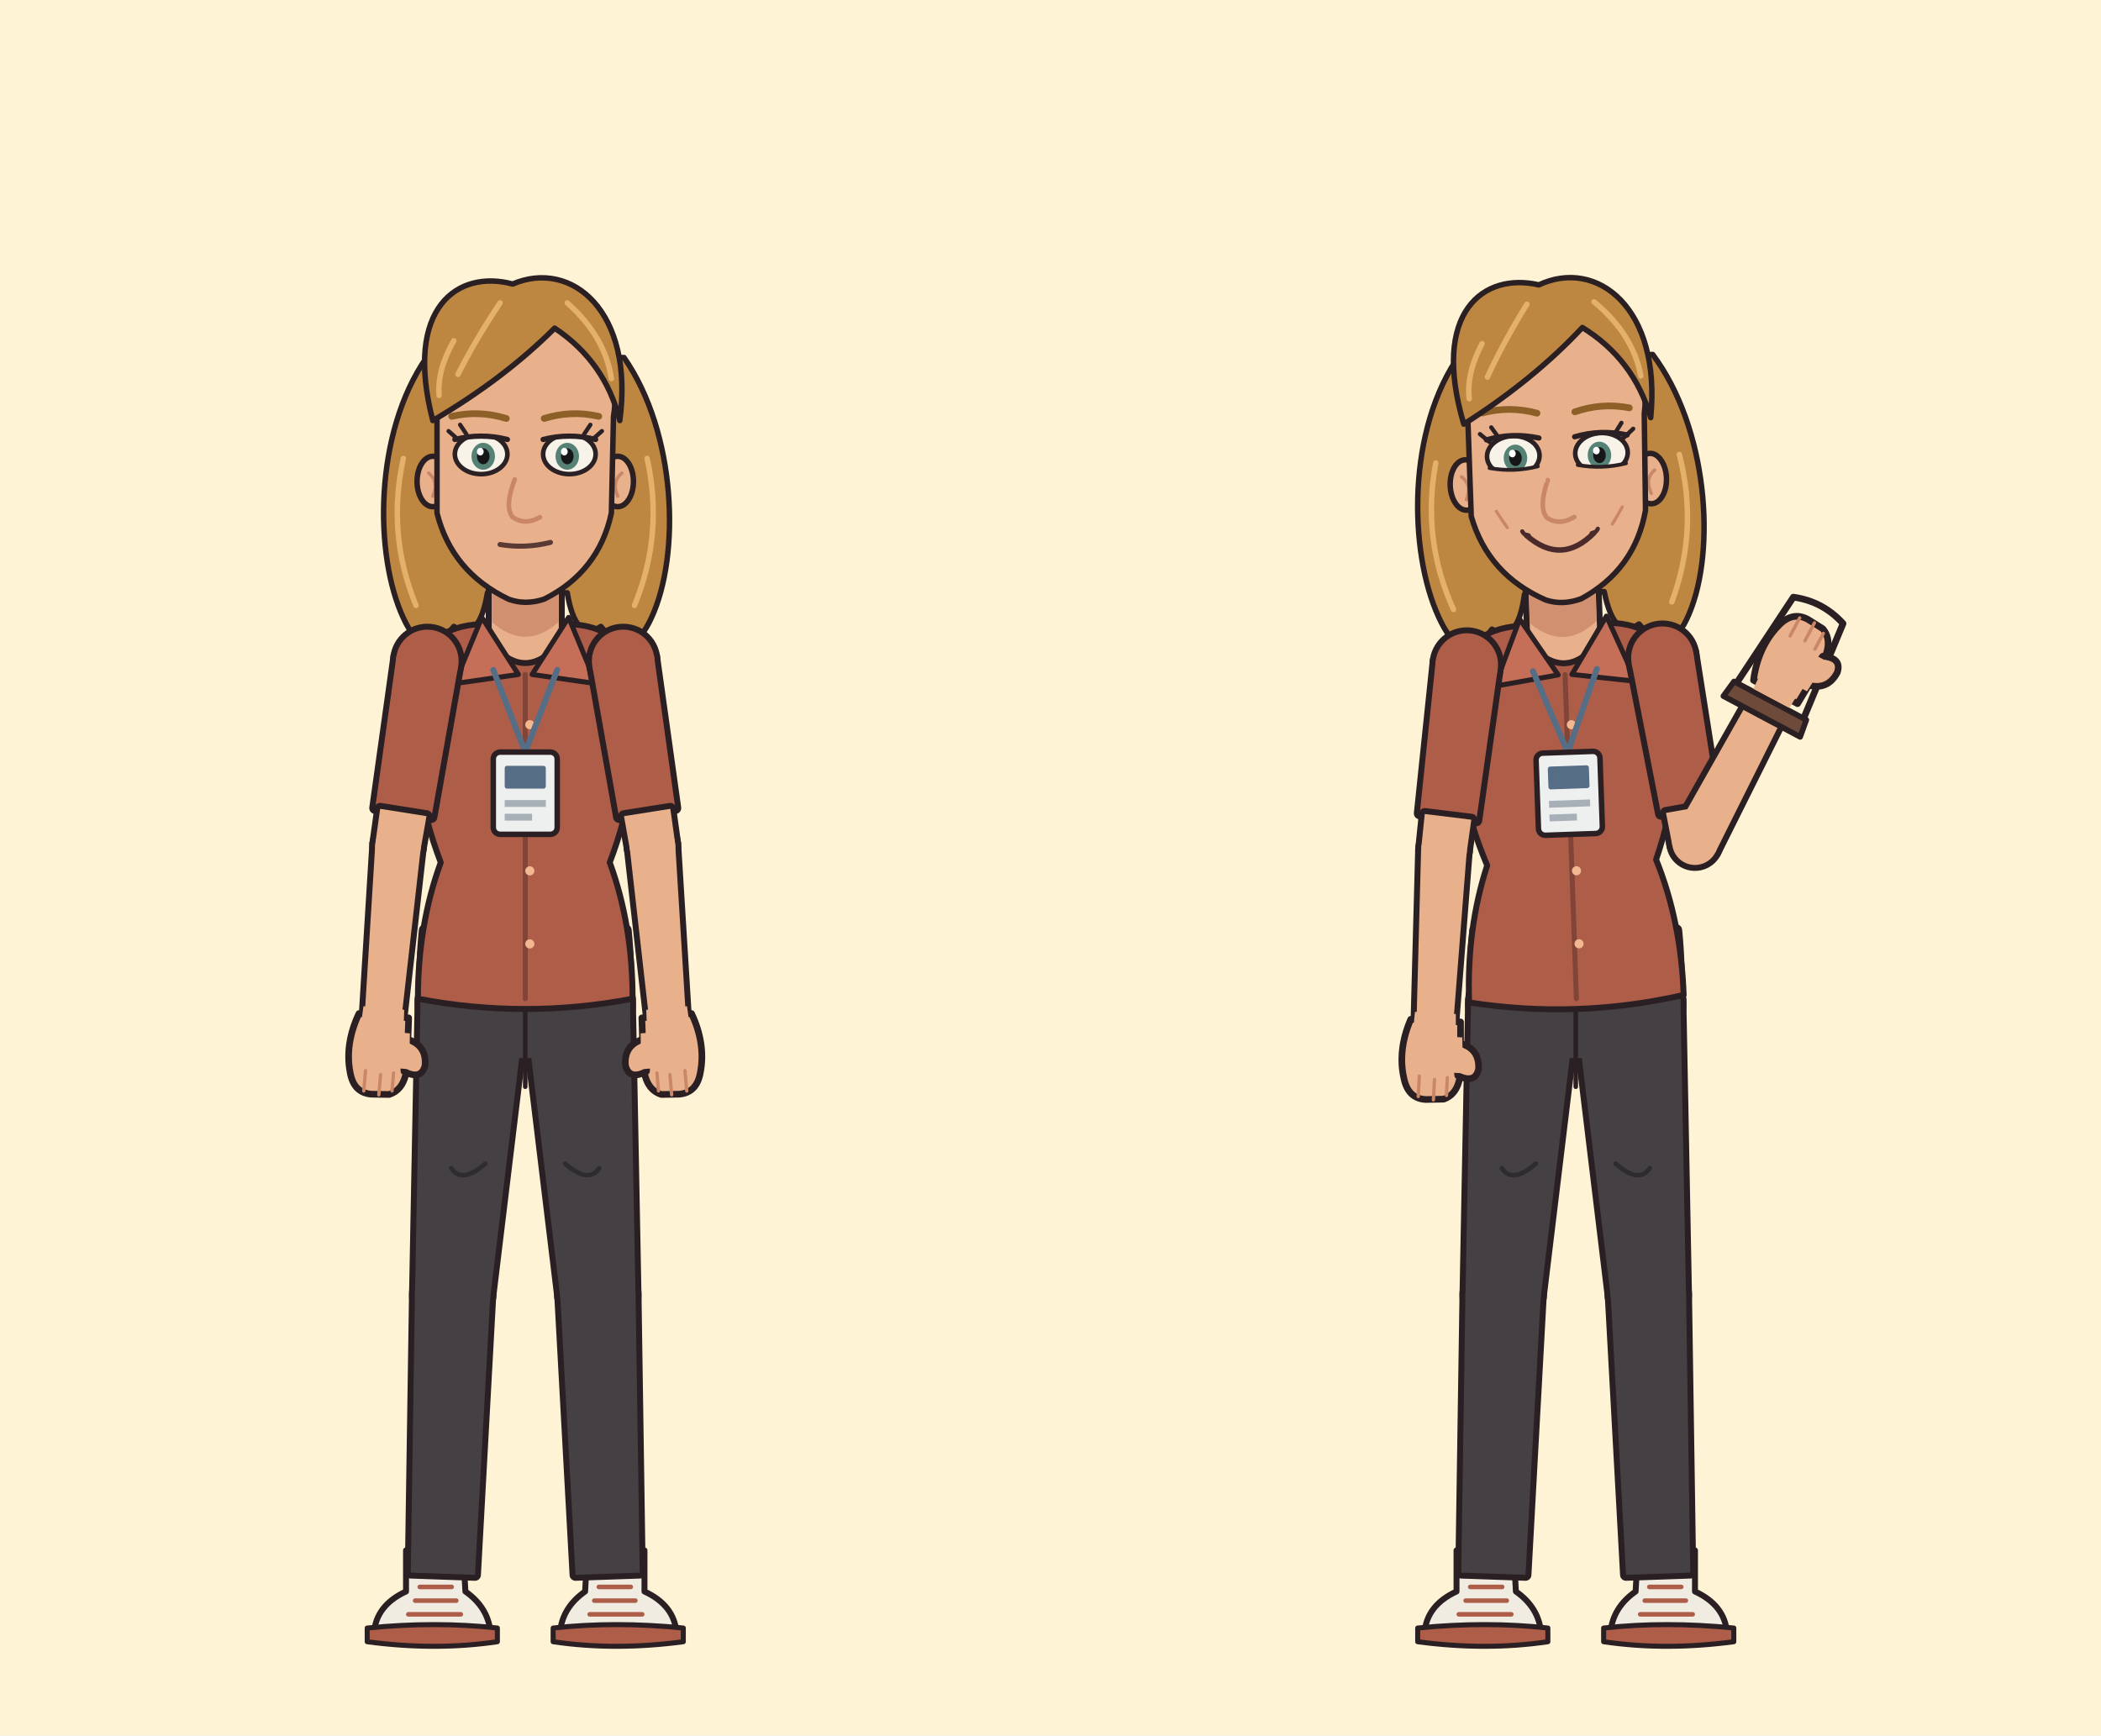
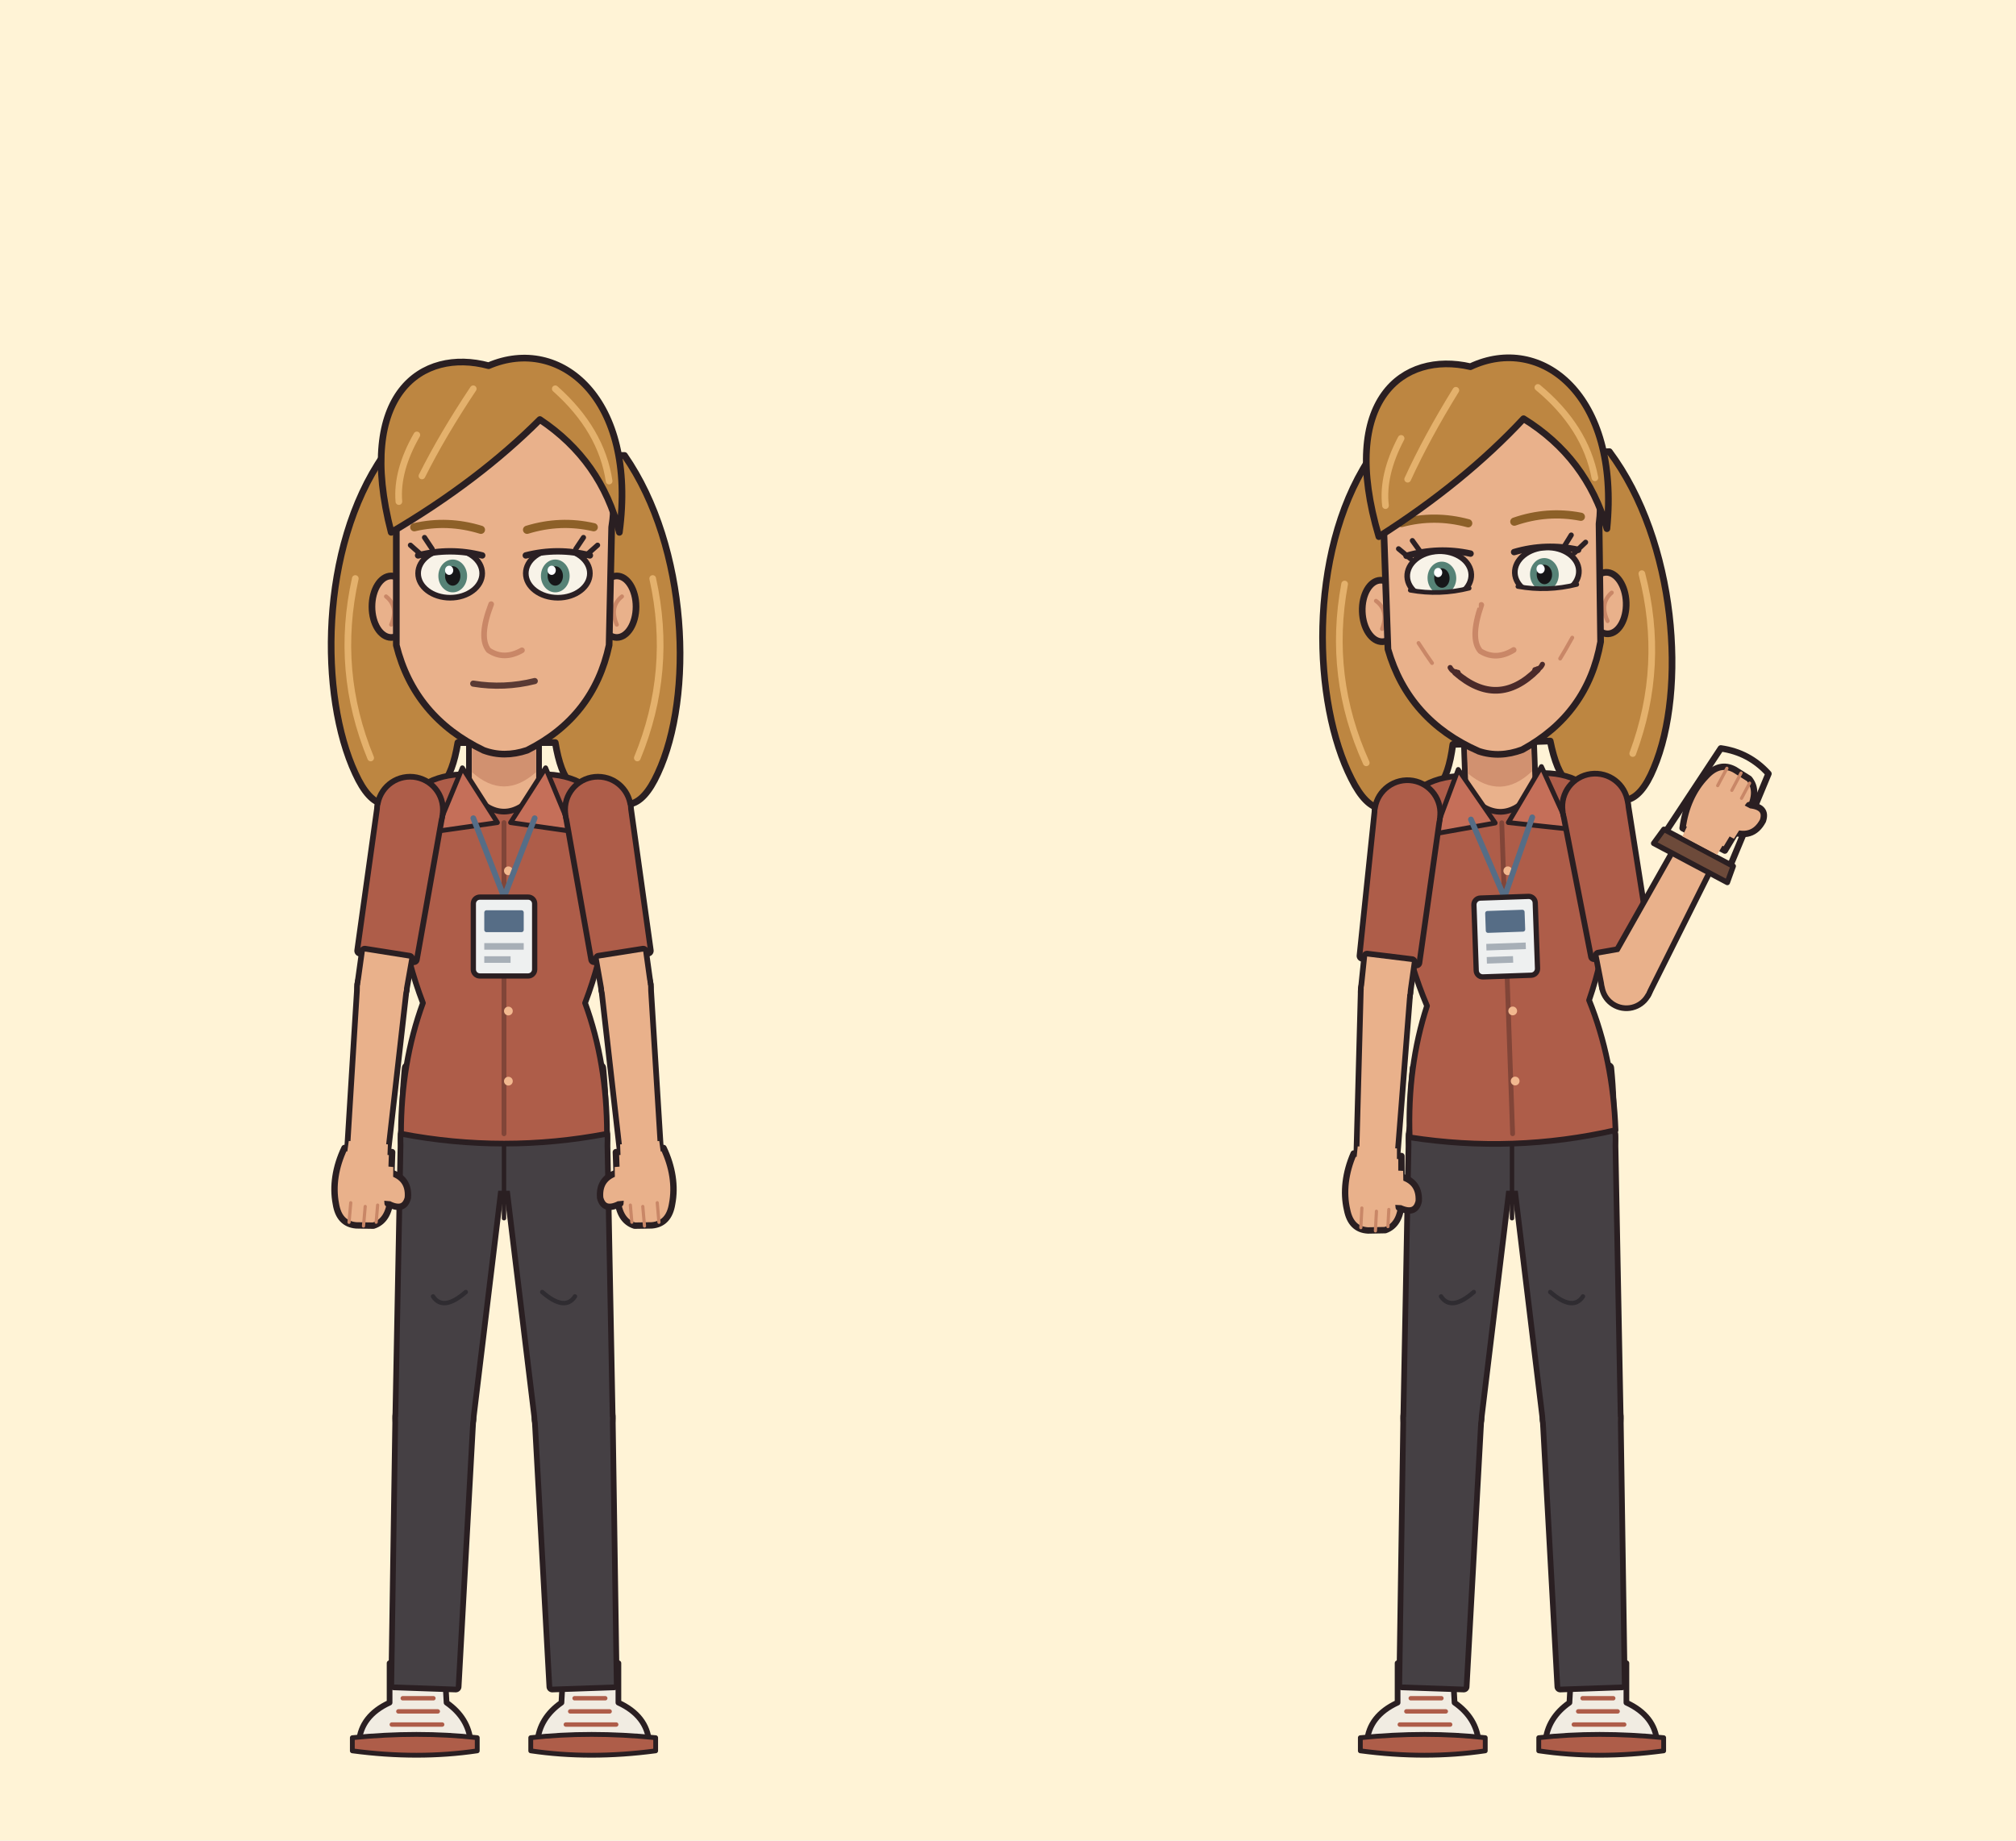
- <svg xmlns="http://www.w3.org/2000/svg" viewBox="0 -720 920 760" width="920" height="760">
-   <rect x="0" y="-720" width="920" height="760" fill="#fff3d6" />
+ <svg xmlns="http://www.w3.org/2000/svg" viewBox="0 -800 920 840" width="920" height="840">
+   <rect x="0" y="-800" width="920" height="840" fill="#fff3d6" />
  <g transform="translate(230 0)">
    <g transform="translate(0 -290.61)">
      <g transform="rotate(0) translate(0 0)">
-         <g transform="translate(0 -212.08) rotate(0 0 36.8) scale(0.92)">
+         <g transform="translate(0 -224.33) rotate(0 0 46.8) scale(1.17)">
          <path d="M-47 -66 C-72 -30 -72 28 -58 58 Q-48 80 -34 62 Q-22 70 -18 46 L20 46 Q24 70 36 62 Q50 80 60 58 C74 28 72 -30 47 -66Z" fill="#bd8641" stroke="#2a1f22" stroke-width="2.6" stroke-linejoin="round" stroke-linecap="round" />
          <path d="M-58 -18 Q-66 18 -52 52 M58 -18 Q66 18 52 52" fill="none" stroke="#e4b16c" stroke-width="2.6" stroke-linecap="round" stroke-linejoin="round" />
        </g>
      </g>
      <g transform="translate(-39.21 263.61) scale(-1 1)">
        <path d="M-12 -14 L-13 4 Q-23 11 -24 22 L27 22 Q26 10 13 4 L13 -14Z" fill="#f1ece2" stroke="#2a1f22" stroke-width="2.6" stroke-linejoin="round" stroke-linecap="round" />
        <path d="M-7 2 L7 2 M-9 8 L9 8 M-11 14 L12 14" fill="none" stroke="#ae5d49" stroke-width="2" stroke-linecap="round" stroke-linejoin="round" />
        <path d="M-27 20 Q0 17 30 20 L30 26 Q0 30 -27 26Z" fill="#ae5d49" stroke="#2a1f22" stroke-width="2.2" stroke-linejoin="round" stroke-linecap="round" />
      </g>
      <g transform="translate(39.21 263.61) scale(1 1)">
        <path d="M-12 -14 L-13 4 Q-23 11 -24 22 L27 22 Q26 10 13 4 L13 -14Z" fill="#f1ece2" stroke="#2a1f22" stroke-width="2.6" stroke-linejoin="round" stroke-linecap="round" />
        <path d="M-7 2 L7 2 M-9 8 L9 8 M-11 14 L12 14" fill="none" stroke="#ae5d49" stroke-width="2" stroke-linecap="round" stroke-linejoin="round" />
        <path d="M-27 20 Q0 17 30 20 L30 26 Q0 30 -27 26Z" fill="#ae5d49" stroke="#2a1f22" stroke-width="2.2" stroke-linejoin="round" stroke-linecap="round" />
      </g>
      <path d="M-44 -22 L44 -22 Q47 8 42 34 L-42 34 Q-47 8 -44 -22Z" fill="#2a1f22" stroke="#2a1f22" stroke-width="5.2" stroke-linejoin="round" />
      <circle cx="-22.88" cy="10" r="23" fill="#2a1f22" stroke="#2a1f22" stroke-width="5.2" stroke-linejoin="round" />
      <path d="M-45.82 8.4L-48.27 136.54L-15.35 138.84L0.06 11.6Z" fill="#2a1f22" stroke="#2a1f22" stroke-width="5.2" stroke-linejoin="round" />
      <circle cx="-31.81" cy="137.69" r="16.5" fill="#2a1f22" stroke="#2a1f22" stroke-width="5.2" stroke-linejoin="round" />
      <path d="M-48.3 137.11L-50.14 259.34L-22.01 260.32L-15.32 138.26Z" fill="#2a1f22" stroke="#2a1f22" stroke-width="5.2" stroke-linejoin="round" />
      <circle cx="22.88" cy="10" r="23" fill="#2a1f22" stroke="#2a1f22" stroke-width="5.2" stroke-linejoin="round" />
      <path d="M-0.06 11.6L15.35 138.84L48.27 136.54L45.82 8.4Z" fill="#2a1f22" stroke="#2a1f22" stroke-width="5.2" stroke-linejoin="round" />
      <circle cx="31.81" cy="137.69" r="16.5" fill="#2a1f22" stroke="#2a1f22" stroke-width="5.2" stroke-linejoin="round" />
      <path d="M15.32 138.26L22.01 260.32L50.14 259.34L48.3 137.11Z" fill="#2a1f22" stroke="#2a1f22" stroke-width="5.2" stroke-linejoin="round" />
      <path d="M-44 -22 L44 -22 Q47 8 42 34 L-42 34 Q-47 8 -44 -22Z" fill="#454044" />
      <circle cx="-22.88" cy="10" r="23" fill="#454044" />
      <path d="M-45.82 8.4L-48.27 136.54L-15.35 138.84L0.06 11.6Z" fill="#454044" />
      <circle cx="-31.81" cy="137.69" r="16.5" fill="#454044" />
      <path d="M-48.3 137.11L-50.14 259.34L-22.01 260.32L-15.32 138.26Z" fill="#454044" />
      <circle cx="22.88" cy="10" r="23" fill="#454044" />
      <path d="M-0.06 11.6L15.35 138.84L48.27 136.54L45.82 8.4Z" fill="#454044" />
      <circle cx="31.81" cy="137.69" r="16.5" fill="#454044" />
      <path d="M15.32 138.26L22.01 260.32L50.14 259.34L48.3 137.11Z" fill="#454044" />
      <path d="M0 8 L0 46.55" fill="none" stroke="#2a1f22" stroke-width="2" stroke-linecap="round" stroke-linejoin="round" />
      <path d="M-17.44 80.23 Q-27.79 89.23 -32.39 82.23" fill="none" stroke="#2f2c31" stroke-width="2" stroke-linecap="round" stroke-linejoin="round" />
      <path d="M17.44 80.23 Q27.79 89.23 32.39 82.23" fill="none" stroke="#2f2c31" stroke-width="2" stroke-linecap="round" stroke-linejoin="round" />
      <g transform="rotate(0) translate(0 0)">
        <path d="M-20 -156 Q-42 -155 -50 -134 Q-51 -88.16 -37 -51.68 Q-47 -24.32 -47 8 Q0 17 47 8 Q47 -24.32 37 -51.68 Q51 -88.16 50 -134 Q42 -155 20 -156Z" fill="#ae5d49" stroke="#2a1f22" stroke-width="2.6" stroke-linejoin="round" stroke-linecap="round" />
        <path d="M0 -134 L0 8" fill="none" stroke="#814538" stroke-width="2.2" stroke-linecap="round" stroke-linejoin="round" />
        <ellipse cx="2" cy="-112" rx="2" ry="2" fill="#f2b88f" stroke="none" stroke-width="0" />
        <ellipse cx="2" cy="-80" rx="2" ry="2" fill="#f2b88f" stroke="none" stroke-width="0" />
        <ellipse cx="2" cy="-48" rx="2" ry="2" fill="#f2b88f" stroke="none" stroke-width="0" />
        <ellipse cx="2" cy="-16" rx="2" ry="2" fill="#f2b88f" stroke="none" stroke-width="0" />
-         <path d="M-16 -184.48 L-16 -149 Q0 -129 16 -149 L16 -184.48Z" fill="#e9b18b" stroke="#2a1f22" stroke-width="2.6" stroke-linejoin="round" stroke-linecap="round" />
-         <path d="M-14.6 -184.48 L-14.6 -157 Q0 -144 14.6 -157 L14.6 -184.48Z" fill="#c98767" opacity=".75" />
+         <path d="M-16 -189.23 L-16 -149 Q0 -129 16 -149 L16 -189.23Z" fill="#e9b18b" stroke="#2a1f22" stroke-width="2.6" stroke-linejoin="round" stroke-linecap="round" />
+         <path d="M-14.6 -189.23 L-14.6 -157 Q0 -144 14.6 -157 L14.6 -189.23Z" fill="#c98767" opacity=".75" />
        <path d="M-19 -159 L-3 -134 L-31 -130 Z" fill="#c56f59" stroke="#2a1f22" stroke-width="2.2" stroke-linejoin="round" stroke-linecap="round" />
        <path d="M19 -159 L3 -134 L31 -130 Z" fill="#c56f59" stroke="#2a1f22" stroke-width="2.2" stroke-linejoin="round" stroke-linecap="round" />
        <path d="M-14 -136 L0 -100 L14 -136" fill="none" stroke="#566d86" stroke-width="2.6" stroke-linecap="round" stroke-linejoin="round" />
        <rect x="-14" y="-100" width="28" height="36" rx="3" fill="#eef0f0" stroke="#2a1f22" stroke-width="2.4" />
        <rect x="-9" y="-94" width="18" height="10" rx="1" fill="#566d86" />
        <rect x="-9" y="-79" width="18" height="3" fill="#a7afb7" />
        <rect x="-9" y="-73" width="12" height="3" fill="#a7afb7" />
        <circle cx="-42.87" cy="-139.93" r="13.7" fill="#2a1f22" stroke="#2a1f22" stroke-width="5.2" stroke-linejoin="round" />
        <path d="M-56.4 -142.07L-65.7 -75.5L-41.07 -71.6L-29.34 -137.78Z" fill="#2a1f22" stroke="#2a1f22" stroke-width="5.2" stroke-linejoin="round" />
        <circle cx="-42.87" cy="-139.93" r="13.7" fill="#ae5d49" />
        <path d="M-56.4 -142.07L-65.7 -75.5L-41.07 -71.6L-29.34 -137.78Z" fill="#ae5d49" />
        <circle cx="-42.87" cy="-139.93" r="12.2" fill="#ae5d49" />
        <path d="M-63.53 -75.16L-65.57 -60.5L-45.82 -57.37L-43.24 -71.95Z" fill="#2a1f22" stroke="#2a1f22" stroke-width="5.2" stroke-linejoin="round" />
        <circle cx="-55.7" cy="-58.93" r="10" fill="#2a1f22" stroke="#2a1f22" stroke-width="5.2" stroke-linejoin="round" />
        <path d="M-65.66 -59.81L-70.47 18.07L-54.53 19.47L-45.74 -58.06Z" fill="#2a1f22" stroke="#2a1f22" stroke-width="5.2" stroke-linejoin="round" />
        <path d="M-63.53 -75.16L-65.57 -60.5L-45.82 -57.37L-43.24 -71.95Z" fill="#e9b18b" />
        <circle cx="-55.7" cy="-58.93" r="10" fill="#e9b18b" />
        <path d="M-65.66 -59.81L-70.47 18.07L-54.53 19.47L-45.74 -58.06Z" fill="#e9b18b" />
        <g transform="translate(-62.5 18.77) rotate(5) scale(1.12 1.12)">
          <path d="M-9.5 -3 C-12.5 5 -13 13 -11 20 Q-9 28 -2 28 L5 27.5 Q11 25 11 16 L10 -3Z" fill="#e9b18b" stroke="#2a1f22" stroke-width="2.6" stroke-linejoin="round" stroke-linecap="round" />
          <path d="M8 5 Q18 6 18 15 Q17 21 10 18Z" fill="#e9b18b" stroke="#2a1f22" stroke-width="2.6" stroke-linejoin="round" stroke-linecap="round" />
          <path d="M6 3 L11 3 L12 17 L6 17Z" fill="#e9b18b" />
          <path d="M-8 -6 L8 -6 L8.5 4 L-8.5 4Z" fill="#e9b18b" />
          <path d="M-5 19 L-5 27 M1 20 L1 28 M6 19 L6 26" fill="none" stroke="#c98767" stroke-width="1.3" stroke-linecap="round" stroke-linejoin="round" />
        </g>
        <circle cx="42.87" cy="-139.93" r="13.7" fill="#2a1f22" stroke="#2a1f22" stroke-width="5.2" stroke-linejoin="round" />
        <path d="M29.34 -137.78L41.07 -71.6L65.7 -75.5L56.4 -142.07Z" fill="#2a1f22" stroke="#2a1f22" stroke-width="5.2" stroke-linejoin="round" />
        <circle cx="42.87" cy="-139.93" r="13.7" fill="#ae5d49" />
        <path d="M29.34 -137.78L41.07 -71.6L65.7 -75.5L56.4 -142.07Z" fill="#ae5d49" />
        <circle cx="42.87" cy="-139.93" r="12.2" fill="#ae5d49" />
        <path d="M43.24 -71.95L45.82 -57.37L65.57 -60.5L63.53 -75.16Z" fill="#2a1f22" stroke="#2a1f22" stroke-width="5.2" stroke-linejoin="round" />
        <circle cx="55.7" cy="-58.93" r="10" fill="#2a1f22" stroke="#2a1f22" stroke-width="5.2" stroke-linejoin="round" />
        <path d="M45.74 -58.06L54.53 19.47L70.47 18.07L65.66 -59.81Z" fill="#2a1f22" stroke="#2a1f22" stroke-width="5.2" stroke-linejoin="round" />
        <path d="M43.24 -71.95L45.82 -57.37L65.57 -60.5L63.53 -75.16Z" fill="#e9b18b" />
        <circle cx="55.7" cy="-58.93" r="10" fill="#e9b18b" />
        <path d="M45.74 -58.06L54.53 19.47L70.47 18.07L65.66 -59.81Z" fill="#e9b18b" />
        <g transform="translate(62.5 18.77) rotate(-5) scale(-1.12 1.12)">
          <path d="M-9.5 -3 C-12.5 5 -13 13 -11 20 Q-9 28 -2 28 L5 27.5 Q11 25 11 16 L10 -3Z" fill="#e9b18b" stroke="#2a1f22" stroke-width="2.6" stroke-linejoin="round" stroke-linecap="round" />
          <path d="M8 5 Q18 6 18 15 Q17 21 10 18Z" fill="#e9b18b" stroke="#2a1f22" stroke-width="2.6" stroke-linejoin="round" stroke-linecap="round" />
          <path d="M6 3 L11 3 L12 17 L6 17Z" fill="#e9b18b" />
          <path d="M-8 -6 L8 -6 L8.5 4 L-8.5 4Z" fill="#e9b18b" />
          <path d="M-5 19 L-5 27 M1 20 L1 28 M6 19 L6 26" fill="none" stroke="#c98767" stroke-width="1.3" stroke-linecap="round" stroke-linejoin="round" />
        </g>
-         <g transform="translate(0 -212.08) rotate(0 0 36.8) scale(0.92)">
+         <g transform="translate(0 -224.33) rotate(0 0 46.8) scale(1.17)">
          <ellipse cx="-44" cy="-7" rx="7.5" ry="12" fill="#e9b18b" stroke="#2a1f22" stroke-width="2.6" />
          <ellipse cx="44" cy="-7" rx="7.5" ry="12" fill="#e9b18b" stroke="#2a1f22" stroke-width="2.6" />
          <path d="M-46 -11 Q-41 -7 -44 0 M46 -11 Q41 -7 44 0" fill="none" stroke="#c98767" stroke-width="1.6" stroke-linecap="round" stroke-linejoin="round" />
          <path d="M-42 -42 Q-45 -76 -20 -86 Q2 -99 28 -81 Q46 -62 42 -38 L41 8 Q35 36 9 49 Q0 52 -8 49 Q-35 36 -42 8Z" fill="#e9b18b" stroke="#2a1f22" stroke-width="2.6" stroke-linejoin="round" stroke-linecap="round" />
          <path d="M-5 -8 Q-10 5 -6 10 Q0 14 7 10" fill="none" stroke="#c98767" stroke-width="2.2" stroke-linecap="round" stroke-linejoin="round" />
          <ellipse cx="-21" cy="-20" rx="12.5" ry="9.5" fill="#f8f3e8" stroke="#2b2024" stroke-width="2.2" />
          <ellipse cx="-20" cy="-19" rx="5.6" ry="6.4" fill="#568276" stroke="none" stroke-width="0" />
          <ellipse cx="-20" cy="-19" rx="3" ry="3.8" fill="#171719" stroke="none" stroke-width="0" />
          <ellipse cx="-21.4" cy="-21.2" rx="1.6" ry="1.8" fill="#fff" stroke="none" stroke-width="0" />
          <path d="M-36 -33L-6 -33L-6 -27.6Q-21 -30.1 -36 -27.6Z" fill="#e9b18b" />
          <path d="M-33.5 -27Q-21 -30.2 -8.5 -27" fill="none" stroke="#2b2024" stroke-width="2.5" stroke-linecap="round" stroke-linejoin="round" />
          <path d="M-32 -27 l-4.5 -4 M-28 -29.5 l-3 -4.5" fill="none" stroke="#2b2024" stroke-width="2" stroke-linecap="round" stroke-linejoin="round" />
          <ellipse cx="21" cy="-20" rx="12.5" ry="9.5" fill="#f8f3e8" stroke="#2b2024" stroke-width="2.2" />
          <ellipse cx="20" cy="-19" rx="5.6" ry="6.4" fill="#568276" stroke="none" stroke-width="0" />
          <ellipse cx="20" cy="-19" rx="3" ry="3.8" fill="#171719" stroke="none" stroke-width="0" />
          <ellipse cx="18.6" cy="-21.2" rx="1.6" ry="1.8" fill="#fff" stroke="none" stroke-width="0" />
          <path d="M6 -33L36 -33L36 -27.6Q21 -30.1 6 -27.6Z" fill="#e9b18b" />
          <path d="M8.5 -27Q21 -30.2 33.5 -27" fill="none" stroke="#2b2024" stroke-width="2.5" stroke-linecap="round" stroke-linejoin="round" />
          <path d="M32 -27 l4.5 -4 M28 -29.5 l3 -4.5" fill="none" stroke="#2b2024" stroke-width="2" stroke-linecap="round" stroke-linejoin="round" />
          <path d="M-35 -38 Q-22 -41 -9 -37" fill="none" stroke="#8d6028" stroke-width="3.2" stroke-linecap="round" stroke-linejoin="round" />
          <path d="M35 -38 Q22 -41 9 -37" fill="none" stroke="#8d6028" stroke-width="3.2" stroke-linecap="round" stroke-linejoin="round" />
          <path d="M-12 23 Q0 25 12 22" fill="none" stroke="#5a3a34" stroke-width="2.4" stroke-linecap="round" stroke-linejoin="round" />
          <path d="M-44 -36 C-58 -90 -32 -108 -6 -101 C22 -113 52 -88 45 -36 Q38 -64 14 -80 Q-10 -56 -44 -36Z" fill="#bd8641" stroke="#2a1f22" stroke-width="2.6" stroke-linejoin="round" stroke-linecap="round" />
          <path d="M-34 -74 Q-42 -60 -41 -48 M-12 -92 Q-24 -74 -32 -58 M20 -92 Q38 -76 41 -56" fill="none" stroke="#e4b16c" stroke-width="2.6" stroke-linecap="round" stroke-linejoin="round" />
        </g>
      </g>
    </g>
  </g>
  <g transform="translate(690 0)">
    <g transform="translate(0 -290.61)">
      <g transform="rotate(-2) translate(0 0)">
-         <g transform="translate(0 -212.08) rotate(0 0 36.8) scale(0.92)">
+         <g transform="translate(0 -224.33) rotate(0 0 46.8) scale(1.17)">
          <path d="M-47 -66 C-72 -30 -72 28 -58 58 Q-48 80 -34 62 Q-22 70 -18 46 L20 46 Q24 70 36 62 Q50 80 60 58 C74 28 72 -30 47 -66Z" fill="#bd8641" stroke="#2a1f22" stroke-width="2.6" stroke-linejoin="round" stroke-linecap="round" />
          <path d="M-58 -18 Q-66 18 -52 52 M58 -18 Q66 18 52 52" fill="none" stroke="#e4b16c" stroke-width="2.6" stroke-linecap="round" stroke-linejoin="round" />
        </g>
      </g>
      <g transform="translate(-39.21 263.61) scale(-1 1)">
        <path d="M-12 -14 L-13 4 Q-23 11 -24 22 L27 22 Q26 10 13 4 L13 -14Z" fill="#f1ece2" stroke="#2a1f22" stroke-width="2.6" stroke-linejoin="round" stroke-linecap="round" />
        <path d="M-7 2 L7 2 M-9 8 L9 8 M-11 14 L12 14" fill="none" stroke="#ae5d49" stroke-width="2" stroke-linecap="round" stroke-linejoin="round" />
        <path d="M-27 20 Q0 17 30 20 L30 26 Q0 30 -27 26Z" fill="#ae5d49" stroke="#2a1f22" stroke-width="2.2" stroke-linejoin="round" stroke-linecap="round" />
      </g>
      <g transform="translate(39.21 263.61) scale(1 1)">
        <path d="M-12 -14 L-13 4 Q-23 11 -24 22 L27 22 Q26 10 13 4 L13 -14Z" fill="#f1ece2" stroke="#2a1f22" stroke-width="2.6" stroke-linejoin="round" stroke-linecap="round" />
        <path d="M-7 2 L7 2 M-9 8 L9 8 M-11 14 L12 14" fill="none" stroke="#ae5d49" stroke-width="2" stroke-linecap="round" stroke-linejoin="round" />
        <path d="M-27 20 Q0 17 30 20 L30 26 Q0 30 -27 26Z" fill="#ae5d49" stroke="#2a1f22" stroke-width="2.2" stroke-linejoin="round" stroke-linecap="round" />
      </g>
      <path d="M-44 -22 L44 -22 Q47 8 42 34 L-42 34 Q-47 8 -44 -22Z" fill="#2a1f22" stroke="#2a1f22" stroke-width="5.2" stroke-linejoin="round" />
      <circle cx="-22.88" cy="10" r="23" fill="#2a1f22" stroke="#2a1f22" stroke-width="5.2" stroke-linejoin="round" />
      <path d="M-45.82 8.4L-48.27 136.54L-15.35 138.84L0.06 11.6Z" fill="#2a1f22" stroke="#2a1f22" stroke-width="5.2" stroke-linejoin="round" />
      <circle cx="-31.81" cy="137.69" r="16.5" fill="#2a1f22" stroke="#2a1f22" stroke-width="5.2" stroke-linejoin="round" />
      <path d="M-48.3 137.11L-50.14 259.34L-22.01 260.32L-15.32 138.26Z" fill="#2a1f22" stroke="#2a1f22" stroke-width="5.2" stroke-linejoin="round" />
      <circle cx="22.88" cy="10" r="23" fill="#2a1f22" stroke="#2a1f22" stroke-width="5.2" stroke-linejoin="round" />
      <path d="M-0.06 11.6L15.35 138.84L48.27 136.54L45.82 8.4Z" fill="#2a1f22" stroke="#2a1f22" stroke-width="5.2" stroke-linejoin="round" />
      <circle cx="31.81" cy="137.69" r="16.5" fill="#2a1f22" stroke="#2a1f22" stroke-width="5.2" stroke-linejoin="round" />
      <path d="M15.32 138.26L22.01 260.32L50.14 259.34L48.3 137.11Z" fill="#2a1f22" stroke="#2a1f22" stroke-width="5.2" stroke-linejoin="round" />
      <path d="M-44 -22 L44 -22 Q47 8 42 34 L-42 34 Q-47 8 -44 -22Z" fill="#454044" />
      <circle cx="-22.88" cy="10" r="23" fill="#454044" />
      <path d="M-45.82 8.4L-48.27 136.54L-15.35 138.84L0.06 11.6Z" fill="#454044" />
      <circle cx="-31.81" cy="137.69" r="16.5" fill="#454044" />
      <path d="M-48.3 137.11L-50.14 259.34L-22.01 260.32L-15.32 138.26Z" fill="#454044" />
      <circle cx="22.88" cy="10" r="23" fill="#454044" />
      <path d="M-0.06 11.6L15.35 138.84L48.27 136.54L45.82 8.4Z" fill="#454044" />
      <circle cx="31.81" cy="137.69" r="16.5" fill="#454044" />
      <path d="M15.32 138.26L22.01 260.32L50.14 259.34L48.3 137.11Z" fill="#454044" />
      <path d="M0 8 L0 46.55" fill="none" stroke="#2a1f22" stroke-width="2" stroke-linecap="round" stroke-linejoin="round" />
      <path d="M-17.44 80.23 Q-27.79 89.23 -32.39 82.23" fill="none" stroke="#2f2c31" stroke-width="2" stroke-linecap="round" stroke-linejoin="round" />
      <path d="M17.44 80.23 Q27.79 89.23 32.39 82.23" fill="none" stroke="#2f2c31" stroke-width="2" stroke-linecap="round" stroke-linejoin="round" />
      <g transform="rotate(-2) translate(0 0)">
        <path d="M-20 -156 Q-42 -155 -50 -134 Q-51 -88.16 -37 -51.68 Q-47 -24.32 -47 8 Q0 17 47 8 Q47 -24.32 37 -51.68 Q51 -88.16 50 -134 Q42 -155 20 -156Z" fill="#ae5d49" stroke="#2a1f22" stroke-width="2.6" stroke-linejoin="round" stroke-linecap="round" />
        <path d="M0 -134 L0 8" fill="none" stroke="#814538" stroke-width="2.2" stroke-linecap="round" stroke-linejoin="round" />
        <ellipse cx="2" cy="-112" rx="2" ry="2" fill="#f2b88f" stroke="none" stroke-width="0" />
        <ellipse cx="2" cy="-80" rx="2" ry="2" fill="#f2b88f" stroke="none" stroke-width="0" />
        <ellipse cx="2" cy="-48" rx="2" ry="2" fill="#f2b88f" stroke="none" stroke-width="0" />
        <ellipse cx="2" cy="-16" rx="2" ry="2" fill="#f2b88f" stroke="none" stroke-width="0" />
-         <path d="M-16 -184.48 L-16 -149 Q0 -129 16 -149 L16 -184.48Z" fill="#e9b18b" stroke="#2a1f22" stroke-width="2.6" stroke-linejoin="round" stroke-linecap="round" />
-         <path d="M-14.6 -184.48 L-14.6 -157 Q0 -144 14.6 -157 L14.6 -184.48Z" fill="#c98767" opacity=".75" />
+         <path d="M-16 -189.23 L-16 -149 Q0 -129 16 -149 L16 -189.23Z" fill="#e9b18b" stroke="#2a1f22" stroke-width="2.6" stroke-linejoin="round" stroke-linecap="round" />
+         <path d="M-14.6 -189.23 L-14.6 -157 Q0 -144 14.6 -157 L14.6 -189.23Z" fill="#c98767" opacity=".75" />
        <path d="M-19 -159 L-3 -134 L-31 -130 Z" fill="#c56f59" stroke="#2a1f22" stroke-width="2.2" stroke-linejoin="round" stroke-linecap="round" />
        <path d="M19 -159 L3 -134 L31 -130 Z" fill="#c56f59" stroke="#2a1f22" stroke-width="2.2" stroke-linejoin="round" stroke-linecap="round" />
        <path d="M-14 -136 L0 -100 L14 -136" fill="none" stroke="#566d86" stroke-width="2.6" stroke-linecap="round" stroke-linejoin="round" />
        <rect x="-14" y="-100" width="28" height="36" rx="3" fill="#eef0f0" stroke="#2a1f22" stroke-width="2.4" />
        <rect x="-9" y="-94" width="18" height="10" rx="1" fill="#566d86" />
        <rect x="-9" y="-79" width="18" height="3" fill="#a7afb7" />
        <rect x="-9" y="-73" width="12" height="3" fill="#a7afb7" />
        <circle cx="-42.87" cy="-139.93" r="13.7" fill="#2a1f22" stroke="#2a1f22" stroke-width="5.2" stroke-linejoin="round" />
        <path d="M-56.4 -142.07L-65.7 -75.5L-41.07 -71.6L-29.34 -137.78Z" fill="#2a1f22" stroke="#2a1f22" stroke-width="5.2" stroke-linejoin="round" />
        <circle cx="-42.87" cy="-139.93" r="13.7" fill="#ae5d49" />
        <path d="M-56.4 -142.07L-65.7 -75.5L-41.07 -71.6L-29.34 -137.78Z" fill="#ae5d49" />
        <circle cx="-42.87" cy="-139.93" r="12.2" fill="#ae5d49" />
        <path d="M-63.53 -75.16L-65.57 -60.5L-45.82 -57.37L-43.24 -71.95Z" fill="#2a1f22" stroke="#2a1f22" stroke-width="5.2" stroke-linejoin="round" />
        <circle cx="-55.7" cy="-58.93" r="10" fill="#2a1f22" stroke="#2a1f22" stroke-width="5.2" stroke-linejoin="round" />
        <path d="M-65.66 -59.81L-70.47 18.07L-54.53 19.47L-45.74 -58.06Z" fill="#2a1f22" stroke="#2a1f22" stroke-width="5.2" stroke-linejoin="round" />
        <path d="M-63.53 -75.16L-65.57 -60.5L-45.82 -57.37L-43.24 -71.95Z" fill="#e9b18b" />
        <circle cx="-55.7" cy="-58.93" r="10" fill="#e9b18b" />
        <path d="M-65.66 -59.81L-70.47 18.07L-54.53 19.47L-45.74 -58.06Z" fill="#e9b18b" />
        <g transform="translate(-62.5 18.77) rotate(5) scale(1.12 1.12)">
          <path d="M-9.5 -3 C-12.5 5 -13 13 -11 20 Q-9 28 -2 28 L5 27.5 Q11 25 11 16 L10 -3Z" fill="#e9b18b" stroke="#2a1f22" stroke-width="2.6" stroke-linejoin="round" stroke-linecap="round" />
          <path d="M8 5 Q18 6 18 15 Q17 21 10 18Z" fill="#e9b18b" stroke="#2a1f22" stroke-width="2.6" stroke-linejoin="round" stroke-linecap="round" />
          <path d="M6 3 L11 3 L12 17 L6 17Z" fill="#e9b18b" />
          <path d="M-8 -6 L8 -6 L8.5 4 L-8.5 4Z" fill="#e9b18b" />
          <path d="M-5 19 L-5 27 M1 20 L1 28 M6 19 L6 26" fill="none" stroke="#c98767" stroke-width="1.3" stroke-linecap="round" stroke-linejoin="round" />
        </g>
        <circle cx="42.87" cy="-139.93" r="13.7" fill="#2a1f22" stroke="#2a1f22" stroke-width="5.2" stroke-linejoin="round" />
        <path d="M29.3 -138.02L39.87 -71.64L64.57 -75.11L56.44 -141.83Z" fill="#2a1f22" stroke="#2a1f22" stroke-width="5.2" stroke-linejoin="round" />
        <circle cx="42.87" cy="-139.93" r="13.7" fill="#ae5d49" />
        <path d="M29.3 -138.02L39.87 -71.64L64.57 -75.11L56.44 -141.83Z" fill="#ae5d49" />
        <circle cx="42.87" cy="-139.93" r="12.2" fill="#ae5d49" />
        <path d="M42.05 -71.95L44.38 -57.33L64.18 -60.11L62.39 -74.81Z" fill="#2a1f22" stroke="#2a1f22" stroke-width="5.2" stroke-linejoin="round" />
        <circle cx="54.28" cy="-58.72" r="10" fill="#2a1f22" stroke="#2a1f22" stroke-width="5.2" stroke-linejoin="round" />
        <path d="M62.94 -53.72L100.21 -122.27L86.35 -130.27L45.62 -63.72Z" fill="#2a1f22" stroke="#2a1f22" stroke-width="5.2" stroke-linejoin="round" />
        <path d="M42.05 -71.95L44.38 -57.33L64.18 -60.11L62.39 -74.81Z" fill="#e9b18b" />
        <circle cx="54.28" cy="-58.72" r="10" fill="#e9b18b" />
        <path d="M62.94 -53.72L100.21 -122.27L86.35 -130.27L45.62 -63.72Z" fill="#e9b18b" />
        <g transform="translate(93.28 -126.27) rotate(-150) scale(-1.12 1.12)">
          <g transform="translate(0 15)">
            <path d="M-15 -24 L15 -24 L11 18 Q0 22 -11 18Z" fill="#fff3d6" stroke="#2a1f22" stroke-width="2.6" stroke-linejoin="round" stroke-linecap="round" />
            <path d="M-13 -8 L13 -8 L12 4 L-12 4Z" fill="#ae5d49" />
            <path d="M-17 -29 L17 -29 L16 -22 L-16 -22Z" fill="#6d4a3a" stroke="#2a1f22" stroke-width="2.2" stroke-linejoin="round" stroke-linecap="round" />
          </g>
          <path d="M-9.5 -3 C-12.5 5 -13 13 -11 20 Q-9 28 -2 28 L5 27.5 Q11 25 11 16 L10 -3Z" fill="#e9b18b" stroke="#2a1f22" stroke-width="2.6" stroke-linejoin="round" stroke-linecap="round" />
          <path d="M8 5 Q18 6 18 15 Q17 21 10 18Z" fill="#e9b18b" stroke="#2a1f22" stroke-width="2.6" stroke-linejoin="round" stroke-linecap="round" />
          <path d="M6 3 L11 3 L12 17 L6 17Z" fill="#e9b18b" />
          <path d="M-8 -6 L8 -6 L8.5 4 L-8.5 4Z" fill="#e9b18b" />
          <path d="M-5 19 L-5 27 M1 20 L1 28 M6 19 L6 26" fill="none" stroke="#c98767" stroke-width="1.3" stroke-linecap="round" stroke-linejoin="round" />
        </g>
-         <g transform="translate(0 -212.08) rotate(0 0 36.8) scale(0.92)">
+         <g transform="translate(0 -224.33) rotate(0 0 46.8) scale(1.17)">
          <ellipse cx="-44" cy="-7" rx="7.5" ry="12" fill="#e9b18b" stroke="#2a1f22" stroke-width="2.6" />
          <ellipse cx="44" cy="-7" rx="7.5" ry="12" fill="#e9b18b" stroke="#2a1f22" stroke-width="2.6" />
          <path d="M-46 -11 Q-41 -7 -44 0 M46 -11 Q41 -7 44 0" fill="none" stroke="#c98767" stroke-width="1.6" stroke-linecap="round" stroke-linejoin="round" />
          <path d="M-42 -42 Q-45 -76 -20 -86 Q2 -99 28 -81 Q46 -62 42 -38 L41 8 Q35 36 9 49 Q0 52 -8 49 Q-35 36 -42 8Z" fill="#e9b18b" stroke="#2a1f22" stroke-width="2.6" stroke-linejoin="round" stroke-linecap="round" />
          <path d="M-5 -8 Q-10 5 -6 10 Q0 14 7 10" fill="none" stroke="#c98767" stroke-width="2.2" stroke-linecap="round" stroke-linejoin="round" />
          <ellipse cx="-21" cy="-20" rx="12.5" ry="9.5" fill="#f8f3e8" stroke="#2b2024" stroke-width="2.2" />
          <ellipse cx="-20" cy="-19" rx="5.6" ry="6.4" fill="#568276" stroke="none" stroke-width="0" />
          <ellipse cx="-20" cy="-19" rx="3" ry="3.8" fill="#171719" stroke="none" stroke-width="0" />
          <ellipse cx="-21.4" cy="-21.2" rx="1.6" ry="1.8" fill="#fff" stroke="none" stroke-width="0" />
          <path d="M-36 -33L-6 -33L-6 -28.74Q-21 -31.24 -36 -28.74Z" fill="#e9b18b" />
          <path d="M-33.5 -28.14Q-21 -31.34 -8.5 -28.14" fill="none" stroke="#2b2024" stroke-width="2.5" stroke-linecap="round" stroke-linejoin="round" />
          <path d="M-36 -7L-6 -7L-6 -14.68Q-21 -12.18 -36 -14.68Z" fill="#e9b18b" />
          <path d="M-32.5 -14.68Q-21 -12.18 -9.5 -14.68" fill="none" stroke="#2b2024" stroke-width="1.8" stroke-linecap="round" stroke-linejoin="round" />
          <path d="M-32 -27 l-4.5 -4 M-28 -29.5 l-3 -4.5" fill="none" stroke="#2b2024" stroke-width="2" stroke-linecap="round" stroke-linejoin="round" />
          <ellipse cx="21" cy="-20" rx="12.5" ry="9.5" fill="#f8f3e8" stroke="#2b2024" stroke-width="2.2" />
          <ellipse cx="20" cy="-19" rx="5.6" ry="6.4" fill="#568276" stroke="none" stroke-width="0" />
          <ellipse cx="20" cy="-19" rx="3" ry="3.8" fill="#171719" stroke="none" stroke-width="0" />
          <ellipse cx="18.6" cy="-21.2" rx="1.6" ry="1.8" fill="#fff" stroke="none" stroke-width="0" />
          <path d="M6 -33L36 -33L36 -28.74Q21 -31.24 6 -28.74Z" fill="#e9b18b" />
          <path d="M8.5 -28.14Q21 -31.34 33.5 -28.14" fill="none" stroke="#2b2024" stroke-width="2.5" stroke-linecap="round" stroke-linejoin="round" />
          <path d="M6 -7L36 -7L36 -14.68Q21 -12.18 6 -14.68Z" fill="#e9b18b" />
          <path d="M9.5 -14.68Q21 -12.18 32.5 -14.68" fill="none" stroke="#2b2024" stroke-width="1.8" stroke-linecap="round" stroke-linejoin="round" />
          <path d="M32 -27 l4.5 -4 M28 -29.5 l3 -4.5" fill="none" stroke="#2b2024" stroke-width="2" stroke-linecap="round" stroke-linejoin="round" />
          <path d="M-35 -41 Q-22 -44 -9 -40" fill="none" stroke="#8d6028" stroke-width="3.2" stroke-linecap="round" stroke-linejoin="round" />
          <path d="M35 -41 Q22 -44 9 -40" fill="none" stroke="#8d6028" stroke-width="3.2" stroke-linecap="round" stroke-linejoin="round" />
          <path d="M-30 6 Q-27 11 -25 14 M30 6 Q27 11 25 14" fill="none" stroke="#c98767" stroke-width="1.5" stroke-linecap="round" stroke-linejoin="round" />
          <path d="M-16 18 Q0 33 16 18" fill="none" stroke="#4a2a2a" stroke-width="2.6" stroke-linecap="round" stroke-linejoin="round" />
          <path d="M-18 16 Q-17 18 -15 18 M18 16 Q17 18 15 18" fill="none" stroke="#4a2a2a" stroke-width="2" stroke-linecap="round" stroke-linejoin="round" />
          <path d="M-44 -36 C-58 -90 -32 -108 -6 -101 C22 -113 52 -88 45 -36 Q38 -64 14 -80 Q-10 -56 -44 -36Z" fill="#bd8641" stroke="#2a1f22" stroke-width="2.6" stroke-linejoin="round" stroke-linecap="round" />
          <path d="M-34 -74 Q-42 -60 -41 -48 M-12 -92 Q-24 -74 -32 -58 M20 -92 Q38 -76 41 -56" fill="none" stroke="#e4b16c" stroke-width="2.6" stroke-linecap="round" stroke-linejoin="round" />
        </g>
      </g>
    </g>
  </g>
</svg>
